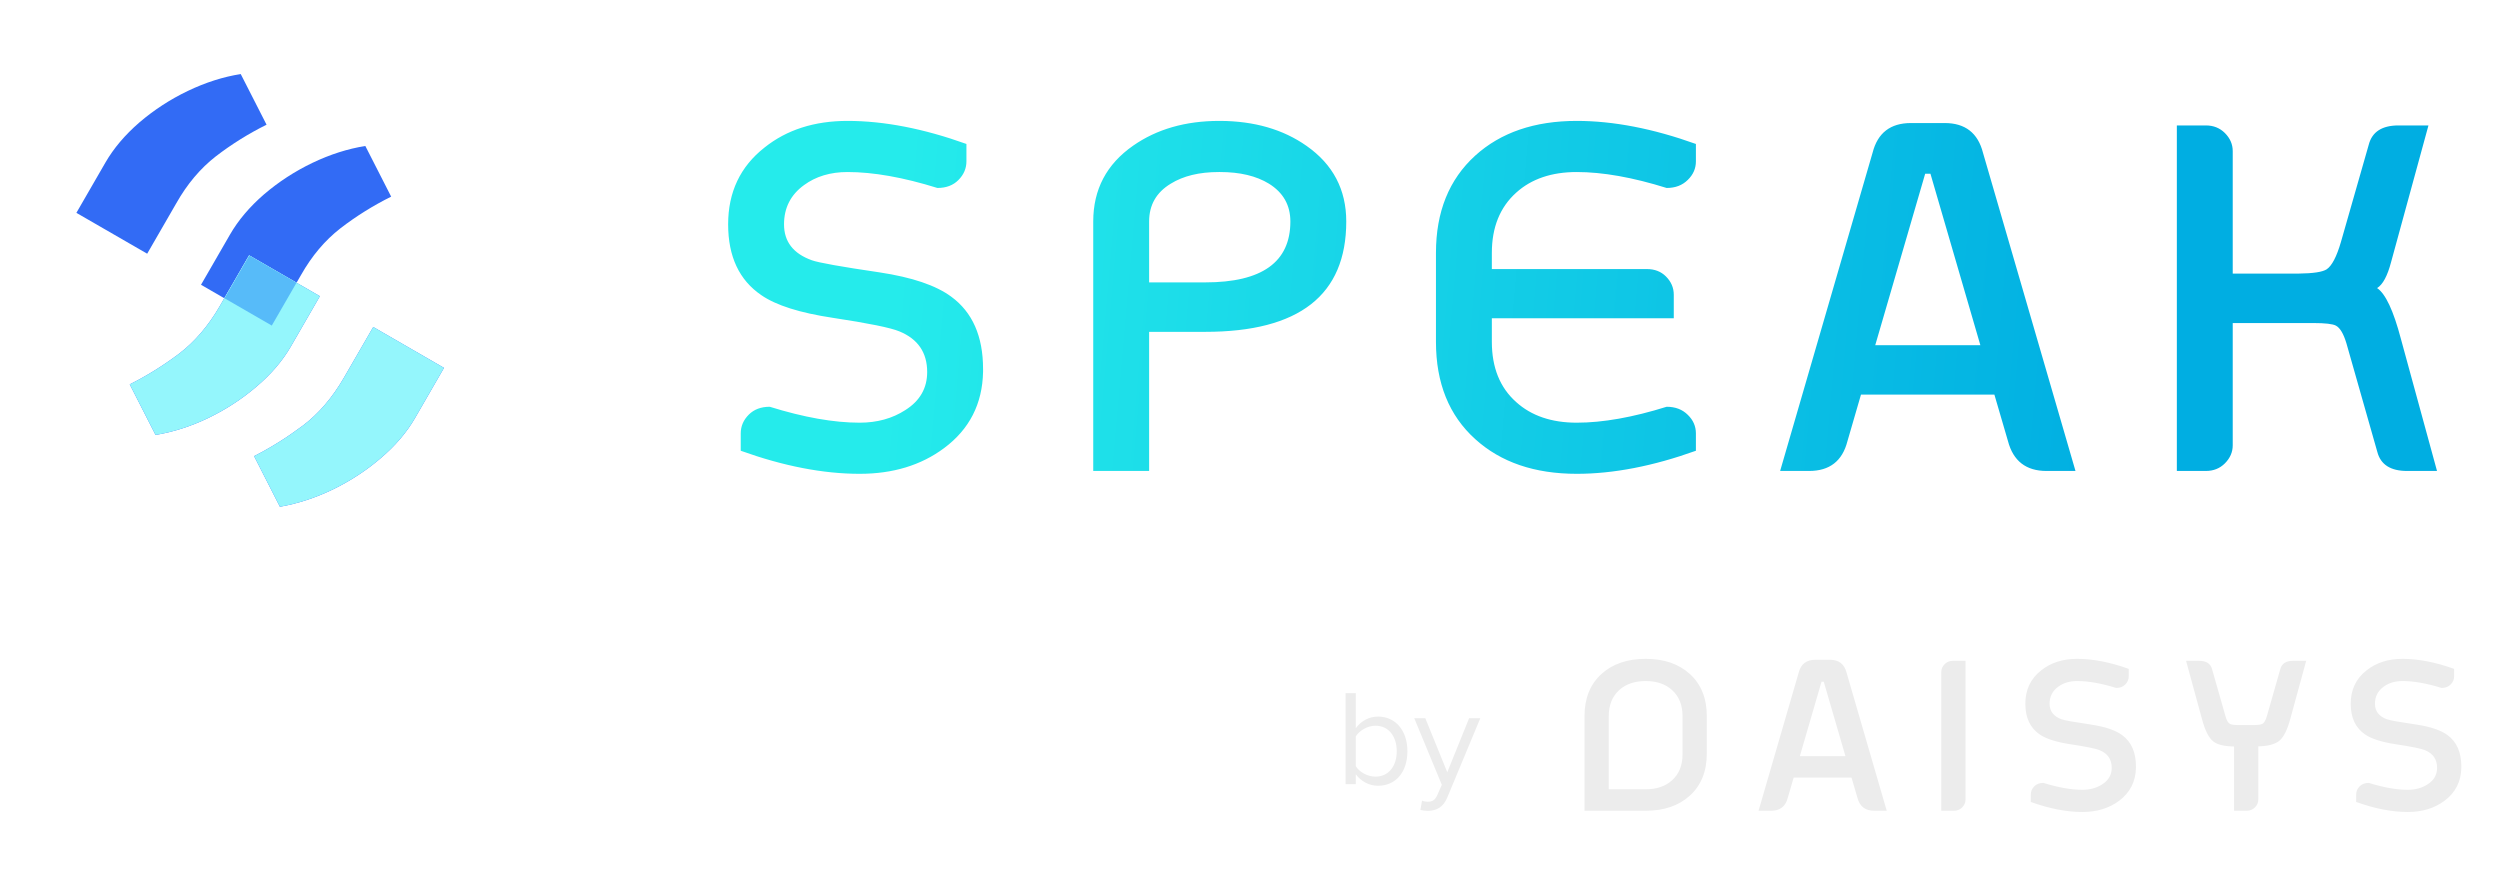
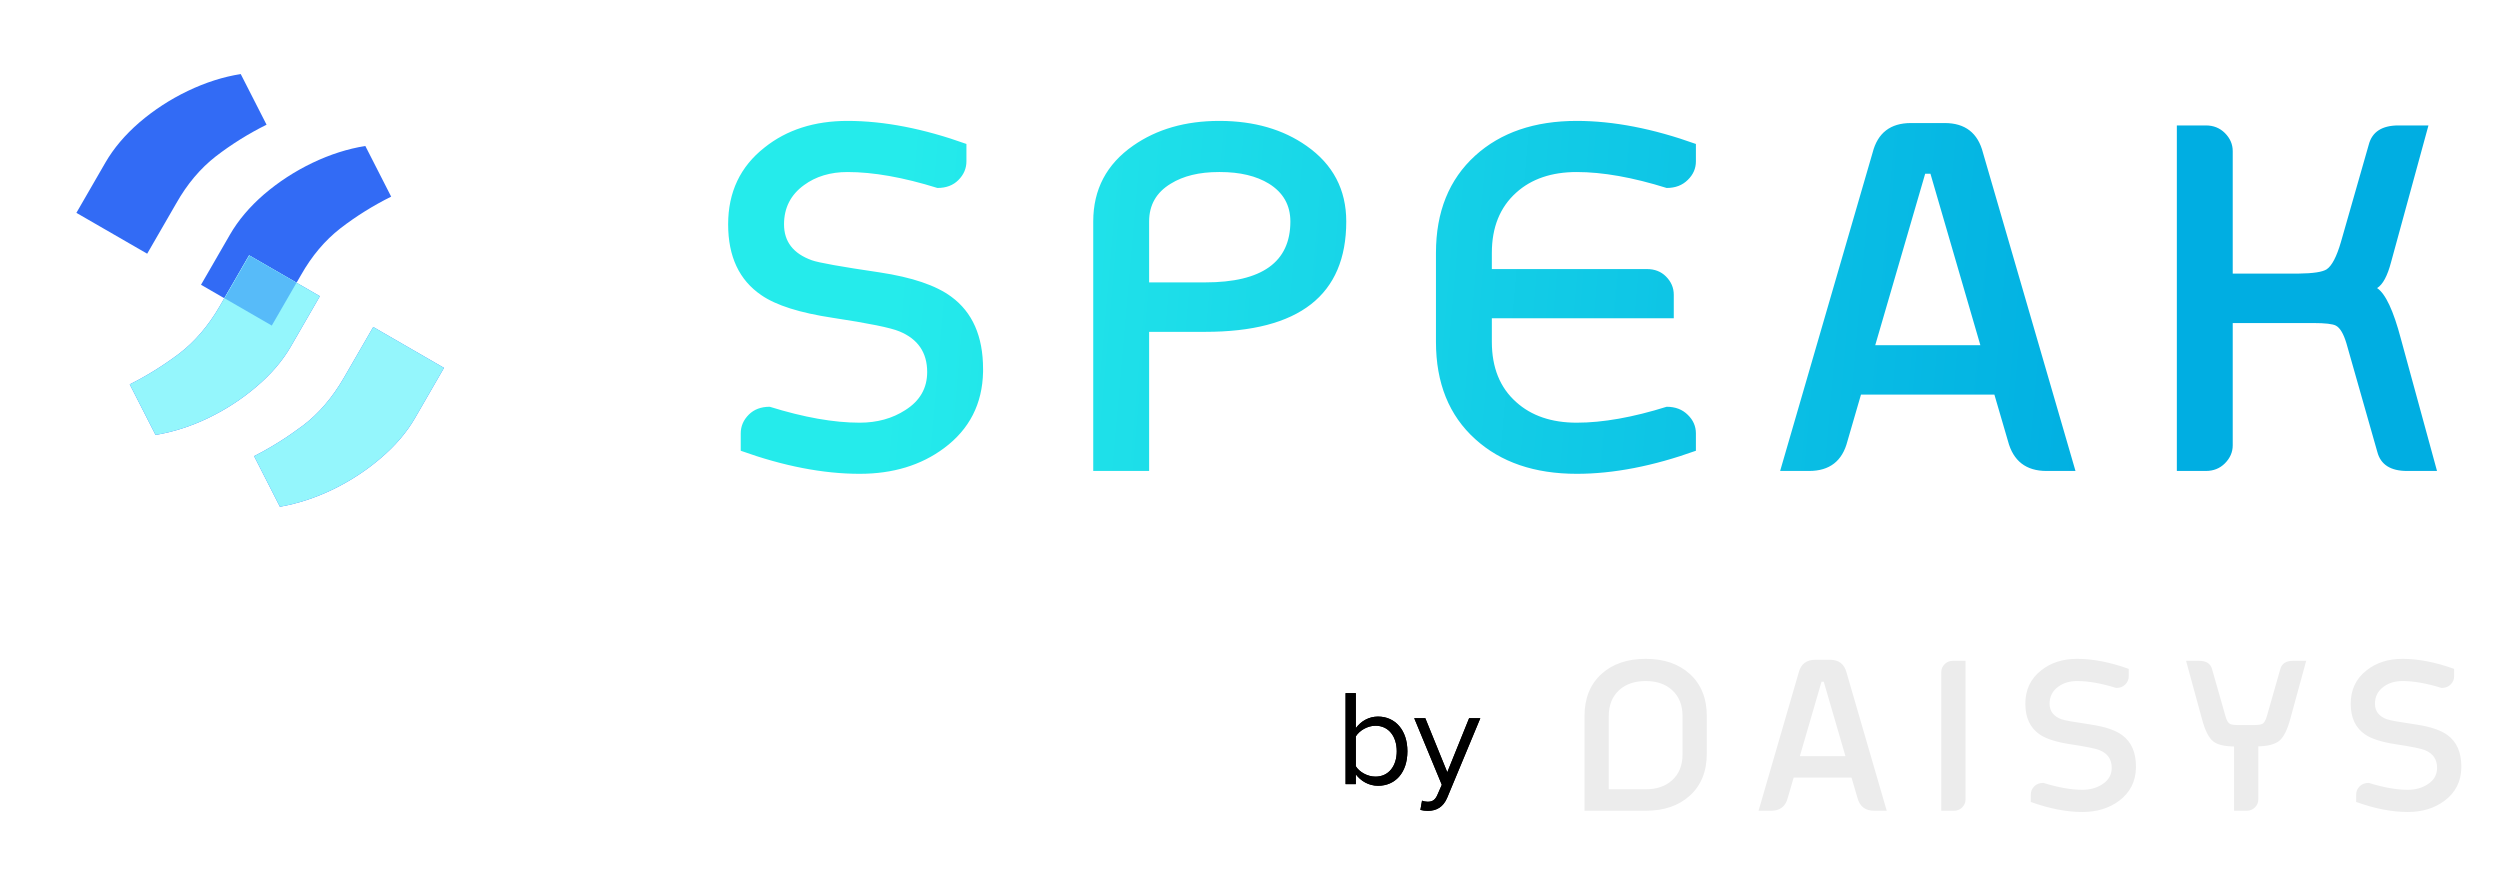
<svg xmlns="http://www.w3.org/2000/svg" width="133" height="47" viewBox="0 0 133 47" fill="none">
  <path d="M45.733 22.487C46.661 22.487 47.471 22.264 48.162 21.817C48.938 21.328 49.326 20.653 49.326 19.792C49.326 18.755 48.833 18.034 47.846 17.629C47.382 17.435 46.201 17.195 44.303 16.908C42.557 16.646 41.292 16.246 40.508 15.706C39.327 14.905 38.737 13.648 38.737 11.936C38.737 10.223 39.382 8.861 40.672 7.849C41.853 6.905 43.325 6.432 45.088 6.432C47.028 6.432 49.136 6.841 51.414 7.659V8.583C51.414 8.963 51.27 9.296 50.983 9.582C50.705 9.861 50.334 10 49.87 10C48.057 9.435 46.463 9.152 45.088 9.152C44.177 9.152 43.405 9.384 42.773 9.848C42.064 10.363 41.71 11.059 41.71 11.936C41.71 12.855 42.203 13.492 43.19 13.846C43.536 13.973 44.738 14.188 46.796 14.491C48.525 14.753 49.794 15.183 50.604 15.782C51.734 16.608 52.299 17.89 52.299 19.628V19.78C52.266 21.483 51.574 22.837 50.224 23.841C49.001 24.752 47.504 25.207 45.733 25.207C43.793 25.207 41.684 24.798 39.407 23.98V23.057C39.407 22.677 39.55 22.344 39.837 22.057C40.116 21.779 40.487 21.64 40.951 21.64C42.764 22.205 44.358 22.487 45.733 22.487ZM61.133 25.055H58.16V11.784C58.16 10.08 58.868 8.735 60.285 7.748C61.542 6.871 63.068 6.432 64.865 6.432H64.915C66.729 6.441 68.26 6.883 69.508 7.761C70.917 8.747 71.621 10.088 71.621 11.784C71.621 15.697 69.12 17.654 64.118 17.654H61.133V25.055ZM61.133 15.023H64.118C67.138 15.023 68.648 13.943 68.648 11.784C68.648 10.915 68.268 10.245 67.509 9.772C66.834 9.359 65.966 9.152 64.903 9.152H64.84C63.802 9.152 62.95 9.359 62.284 9.772C61.516 10.236 61.133 10.907 61.133 11.784V15.023ZM76.393 13.454C76.393 11.269 77.089 9.545 78.481 8.279C79.839 7.048 81.639 6.432 83.883 6.432C85.831 6.432 87.944 6.841 90.222 7.659V8.583C90.222 8.963 90.078 9.291 89.791 9.57C89.504 9.857 89.129 10 88.665 10C86.86 9.435 85.266 9.152 83.883 9.152C82.542 9.152 81.466 9.519 80.657 10.253C79.796 11.029 79.366 12.096 79.366 13.454V14.314H87.615C88.028 14.314 88.366 14.445 88.627 14.706C88.906 14.985 89.045 15.309 89.045 15.681V16.933H79.366V18.186C79.366 19.552 79.796 20.619 80.657 21.387C81.466 22.12 82.542 22.487 83.883 22.487C85.266 22.487 86.86 22.205 88.665 21.64C89.129 21.64 89.504 21.783 89.791 22.07C90.078 22.348 90.222 22.677 90.222 23.057V23.98C87.944 24.798 85.831 25.207 83.883 25.207C81.639 25.207 79.839 24.592 78.481 23.36C77.089 22.104 76.393 20.379 76.393 18.186V13.454ZM102.42 9.241L99.763 18.363H105.355L102.699 9.241H102.42ZM99.004 20.994L98.283 23.474C98.013 24.528 97.334 25.055 96.246 25.055H94.703L99.624 8.115C99.894 7.069 100.573 6.546 101.661 6.546H103.458C104.546 6.546 105.225 7.073 105.495 8.128L110.416 25.055H108.873C107.785 25.055 107.101 24.524 106.823 23.461L106.102 20.994H99.004ZM122.286 14.555C123.062 14.546 123.56 14.47 123.779 14.327C124.057 14.141 124.31 13.656 124.538 12.872L126.018 7.697C126.195 7.014 126.723 6.673 127.6 6.673H129.194L127.208 13.935C127.014 14.677 126.765 15.141 126.461 15.326C126.908 15.622 127.33 16.52 127.726 18.021L129.649 25.055H128.055C127.178 25.055 126.651 24.718 126.474 24.043L124.829 18.262C124.677 17.756 124.492 17.443 124.272 17.325C124.104 17.233 123.703 17.186 123.07 17.186H118.781V23.689C118.781 24.052 118.642 24.372 118.364 24.651C118.094 24.921 117.757 25.055 117.352 25.055H115.808V6.673H117.352C117.757 6.673 118.094 6.808 118.364 7.077C118.642 7.356 118.781 7.676 118.781 8.039V14.555H122.286Z" fill="url(#paint0_linear_12_2652)" />
-   <path d="M71.585 41.716V36.873H72.129V38.739C72.412 38.354 72.833 38.122 73.313 38.122C74.227 38.122 74.874 38.848 74.874 39.966C74.874 41.106 74.227 41.803 73.313 41.803C72.819 41.803 72.391 41.549 72.129 41.193V41.716H71.585ZM72.129 40.765C72.318 41.07 72.746 41.317 73.175 41.317C73.886 41.317 74.307 40.743 74.307 39.966C74.307 39.189 73.886 38.608 73.175 38.608C72.746 38.608 72.318 38.87 72.129 39.175V40.765ZM75.652 42.594C75.732 42.631 75.862 42.653 75.95 42.653C76.189 42.653 76.349 42.573 76.472 42.282L76.705 41.752L75.238 38.209H75.826L76.995 41.084L78.157 38.209H78.752L76.995 42.428C76.784 42.936 76.429 43.132 75.964 43.139C75.848 43.139 75.666 43.117 75.565 43.088L75.652 42.594Z" fill="#ECECEC" />
+   <path class="speak-logo-by" d="M71.585 41.716V36.873H72.129V38.739C72.412 38.354 72.833 38.122 73.313 38.122C74.227 38.122 74.874 38.848 74.874 39.966C74.874 41.106 74.227 41.803 73.313 41.803C72.819 41.803 72.391 41.549 72.129 41.193V41.716H71.585ZM72.129 40.765C72.318 41.07 72.746 41.317 73.175 41.317C73.886 41.317 74.307 40.743 74.307 39.966C74.307 39.189 73.886 38.608 73.175 38.608C72.746 38.608 72.318 38.87 72.129 39.175V40.765ZM75.652 42.594C75.732 42.631 75.862 42.653 75.95 42.653C76.189 42.653 76.349 42.573 76.472 42.282L76.705 41.752L75.238 38.209H75.826L76.995 41.084L78.157 38.209H78.752L76.995 42.428C76.784 42.936 76.429 43.132 75.964 43.139C75.848 43.139 75.666 43.117 75.565 43.088L75.652 42.594Z" fill="currentColor" />
+   <path class="speak-logo-daisys" d="M71.585 41.716V36.873H72.129V38.739C72.412 38.354 72.833 38.122 73.313 38.122C74.227 38.122 74.874 38.848 74.874 39.966C74.874 41.106 74.227 41.803 73.313 41.803C72.819 41.803 72.391 41.549 72.129 41.193V41.716H71.585ZM72.129 40.765C72.318 41.07 72.746 41.317 73.175 41.317C73.886 41.317 74.307 40.743 74.307 39.966C74.307 39.189 73.886 38.608 73.175 38.608C72.746 38.608 72.318 38.87 72.129 39.175V40.765ZM75.652 42.594C75.732 42.631 75.862 42.653 75.95 42.653C76.189 42.653 76.349 42.573 76.472 42.282L76.705 41.752L75.238 38.209H75.826L76.995 41.084L78.157 38.209H78.752L76.995 42.428C76.784 42.936 76.429 43.132 75.964 43.139C75.848 43.139 75.666 43.117 75.565 43.088L75.652 42.594Z" fill="currentColor" />
  <path d="M90.802 40.085C90.802 41.037 90.5 41.785 89.896 42.331C89.306 42.865 88.525 43.132 87.552 43.132H84.296V38.098C84.296 37.15 84.598 36.401 85.202 35.852C85.791 35.318 86.574 35.051 87.552 35.051C88.525 35.051 89.306 35.318 89.896 35.852C90.5 36.401 90.802 37.15 90.802 38.098V40.085ZM87.552 41.99C88.133 41.99 88.6 41.831 88.951 41.513C89.325 41.179 89.511 40.718 89.511 40.129V38.098C89.511 37.509 89.325 37.046 88.951 36.709C88.6 36.391 88.133 36.231 87.552 36.231C86.966 36.231 86.498 36.391 86.146 36.709C85.773 37.046 85.586 37.509 85.586 38.098V41.99H87.552ZM96.904 36.27L95.751 40.228H98.178L97.025 36.27H96.904ZM95.422 41.37L95.109 42.446C94.992 42.903 94.697 43.132 94.225 43.132H93.555L95.691 35.781C95.808 35.327 96.103 35.1 96.575 35.1H97.354C97.826 35.1 98.121 35.329 98.238 35.787L100.374 43.132H99.704C99.232 43.132 98.935 42.901 98.815 42.44L98.502 41.37H95.422ZM103.276 35.748C103.276 35.591 103.336 35.452 103.457 35.331C103.574 35.214 103.72 35.155 103.896 35.155H104.566V42.539C104.566 42.697 104.505 42.836 104.385 42.956C104.267 43.074 104.121 43.132 103.945 43.132H103.276V35.748ZM110.784 42.018C111.186 42.018 111.537 41.921 111.838 41.727C112.174 41.514 112.343 41.221 112.343 40.848C112.343 40.398 112.129 40.085 111.7 39.91C111.499 39.825 110.987 39.721 110.163 39.597C109.406 39.483 108.857 39.309 108.516 39.075C108.004 38.727 107.748 38.182 107.748 37.439C107.748 36.696 108.028 36.105 108.588 35.666C109.1 35.256 109.739 35.051 110.504 35.051C111.345 35.051 112.26 35.228 113.248 35.584V35.984C113.248 36.149 113.186 36.294 113.062 36.418C112.941 36.539 112.78 36.599 112.579 36.599C111.792 36.354 111.1 36.231 110.504 36.231C110.108 36.231 109.773 36.332 109.499 36.533C109.191 36.757 109.038 37.058 109.038 37.439C109.038 37.838 109.252 38.114 109.68 38.268C109.83 38.323 110.352 38.416 111.245 38.548C111.995 38.661 112.546 38.848 112.897 39.108C113.388 39.467 113.633 40.023 113.633 40.777V40.843C113.618 41.582 113.318 42.169 112.732 42.605C112.202 43 111.552 43.198 110.784 43.198C109.942 43.198 109.027 43.02 108.039 42.665V42.265C108.039 42.1 108.101 41.955 108.225 41.831C108.346 41.71 108.507 41.65 108.708 41.65C109.495 41.895 110.187 42.018 110.784 42.018ZM120.141 42.539C120.141 42.697 120.081 42.836 119.96 42.956C119.843 43.074 119.697 43.132 119.521 43.132H118.851V39.712C118.339 39.708 117.973 39.62 117.753 39.448C117.508 39.265 117.301 38.852 117.133 38.208L116.299 35.155H116.99C117.371 35.155 117.602 35.303 117.682 35.6L118.396 38.103C118.458 38.327 118.537 38.462 118.632 38.51C118.709 38.553 118.882 38.575 119.153 38.575H119.84C120.107 38.575 120.279 38.553 120.356 38.51C120.451 38.462 120.531 38.327 120.597 38.103L121.311 35.6C121.388 35.303 121.616 35.155 121.997 35.155H122.689L121.854 38.208C121.69 38.826 121.487 39.231 121.245 39.421C121.014 39.6 120.647 39.695 120.141 39.706V42.539ZM128.094 42.018C128.497 42.018 128.848 41.921 129.148 41.727C129.485 41.514 129.653 41.221 129.653 40.848C129.653 40.398 129.439 40.085 129.011 39.91C128.81 39.825 128.297 39.721 127.474 39.597C126.716 39.483 126.167 39.309 125.827 39.075C125.314 38.727 125.058 38.182 125.058 37.439C125.058 36.696 125.338 36.105 125.898 35.666C126.411 35.256 127.049 35.051 127.814 35.051C128.656 35.051 129.571 35.228 130.559 35.584V35.984C130.559 36.149 130.497 36.294 130.372 36.418C130.252 36.539 130.091 36.599 129.889 36.599C129.102 36.354 128.411 36.231 127.814 36.231C127.419 36.231 127.084 36.332 126.809 36.533C126.502 36.757 126.348 37.058 126.348 37.439C126.348 37.838 126.562 38.114 126.991 38.268C127.141 38.323 127.662 38.416 128.555 38.548C129.306 38.661 129.856 38.848 130.208 39.108C130.698 39.467 130.943 40.023 130.943 40.777V40.843C130.929 41.582 130.629 42.169 130.043 42.605C129.512 43 128.863 43.198 128.094 43.198C127.252 43.198 126.337 43.02 125.349 42.665V42.265C125.349 42.1 125.411 41.955 125.536 41.831C125.657 41.71 125.818 41.65 126.019 41.65C126.806 41.895 127.498 42.018 128.094 42.018Z" fill="#ECECEC" />
  <path fill-rule="evenodd" clip-rule="evenodd" d="M5.604 8.655L4.064 11.323L7.83 13.497L9.385 10.803C9.96 9.787 10.659 8.959 11.482 8.318C12.319 7.674 13.219 7.112 14.181 6.634L12.807 3.94C11.874 4.087 10.934 4.387 9.987 4.84C9.053 5.289 8.197 5.846 7.417 6.512C6.652 7.174 6.047 7.888 5.604 8.655ZM12.233 12.483L10.694 15.15L11.934 15.866L11.697 16.277C11.083 17.34 10.353 18.192 9.508 18.831C8.667 19.461 7.798 20 6.901 20.447L8.275 23.14C9.227 22.981 10.17 22.677 11.103 22.227C12.041 21.77 12.891 21.214 13.652 20.561C14.426 19.904 15.035 19.192 15.478 18.425L17.018 15.757L15.777 15.041L16.014 14.631C16.589 13.614 17.288 12.786 18.111 12.146C18.948 11.501 19.848 10.94 20.81 10.461L19.436 7.767C18.503 7.914 17.563 8.214 16.616 8.667C15.682 9.116 14.826 9.673 14.046 10.339C13.281 11.001 12.676 11.716 12.233 12.483ZM15.777 15.041L13.252 13.583L11.934 15.866L14.459 17.324L15.777 15.041ZM22.081 22.237L23.621 19.57L19.855 17.396L18.3 20.089C17.686 21.152 16.956 22.004 16.111 22.643C15.27 23.273 14.406 23.815 13.517 24.266L14.891 26.96C15.834 26.795 16.773 26.489 17.706 26.04C18.645 25.582 19.494 25.026 20.255 24.373C21.029 23.716 21.638 23.004 22.081 22.237Z" fill="#326BF5" />
  <path d="M17.018 15.757L15.478 18.425C15.035 19.192 14.426 19.904 13.652 20.561C12.891 21.214 12.041 21.77 11.103 22.227C10.17 22.677 9.227 22.981 8.275 23.14L6.901 20.447C7.798 20 8.667 19.461 9.508 18.831C10.353 18.192 11.083 17.34 11.697 16.277L13.252 13.583L17.018 15.757ZM23.621 19.57L22.081 22.237C21.638 23.004 21.029 23.716 20.255 24.373C19.494 25.026 18.645 25.582 17.706 26.04C16.773 26.489 15.834 26.795 14.891 26.96L13.517 24.266C14.406 23.815 15.27 23.273 16.111 22.643C16.956 22.004 17.686 21.152 18.3 20.089L19.855 17.395L23.621 19.57Z" fill="#94F6FC" />
  <rect x="13.261" y="13.589" width="2.903" height="2.632" transform="rotate(30 13.2606 13.5894)" fill="#57BBF9" />
  <defs>
    <linearGradient id="paint0_linear_12_2652" x1="47.515" y1="15.924" x2="136.815" y2="23.762" gradientUnits="userSpaceOnUse">
      <stop stop-color="#25EBEB" />
      <stop offset="0.734" stop-color="#00AEE2" />
    </linearGradient>
  </defs>
</svg>
